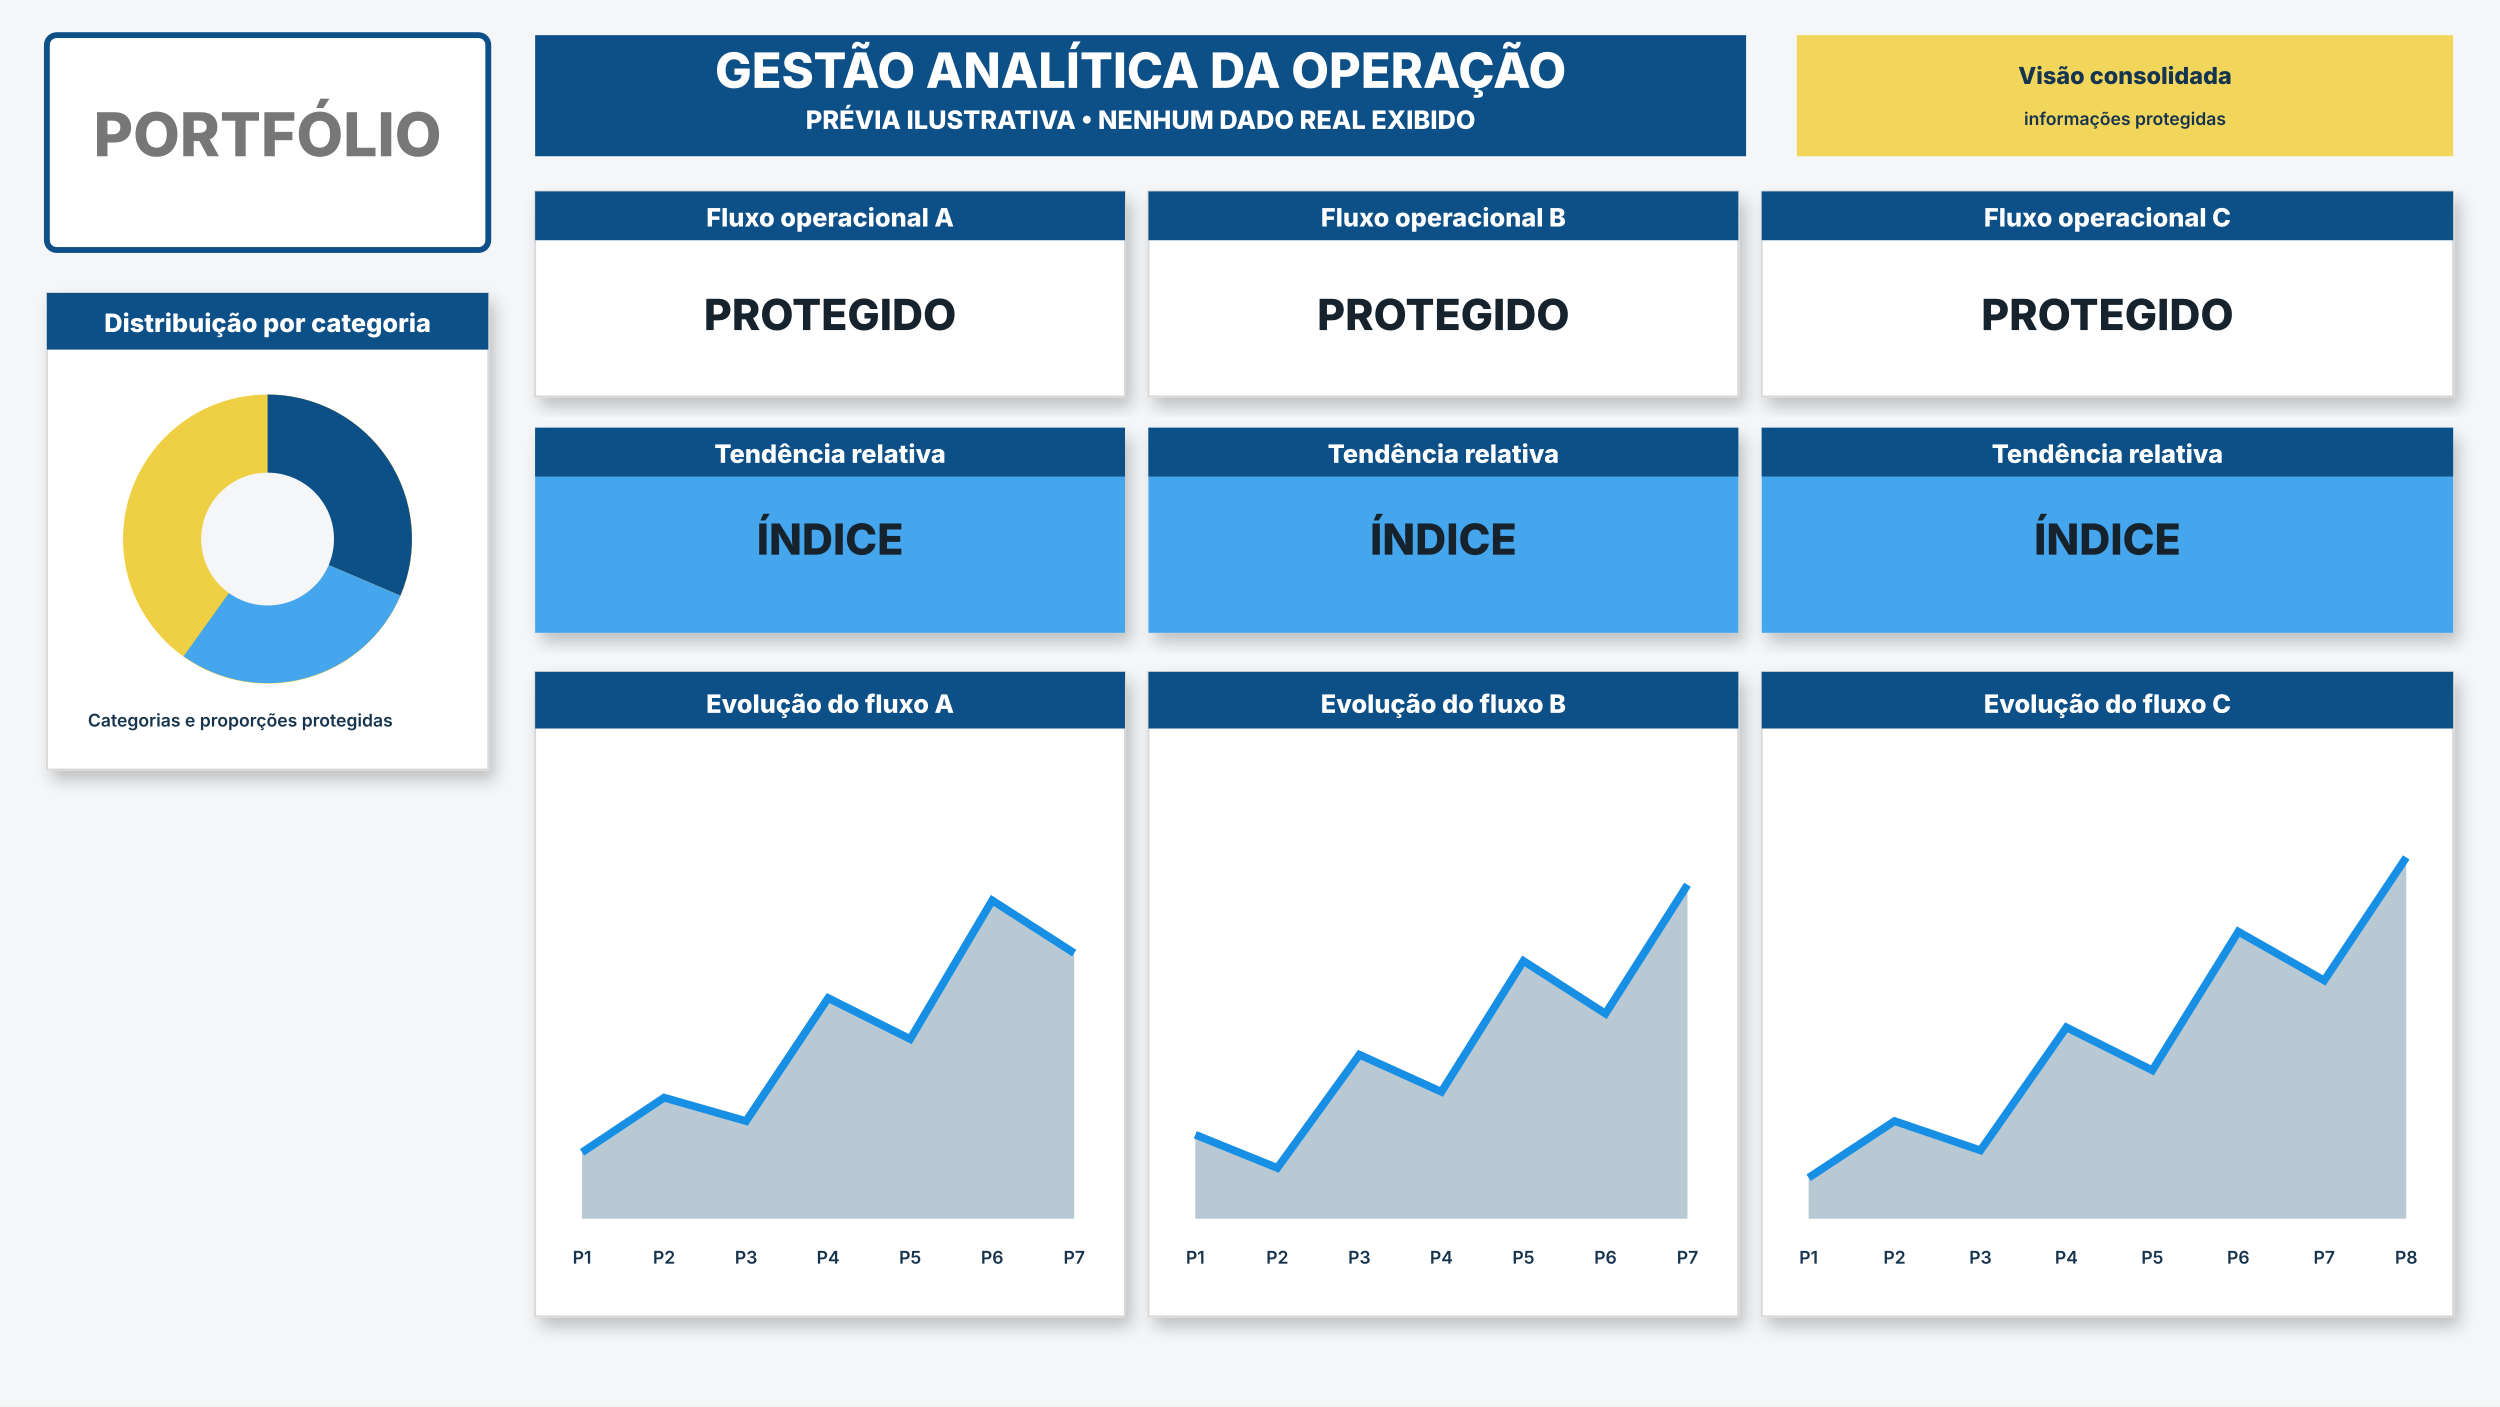
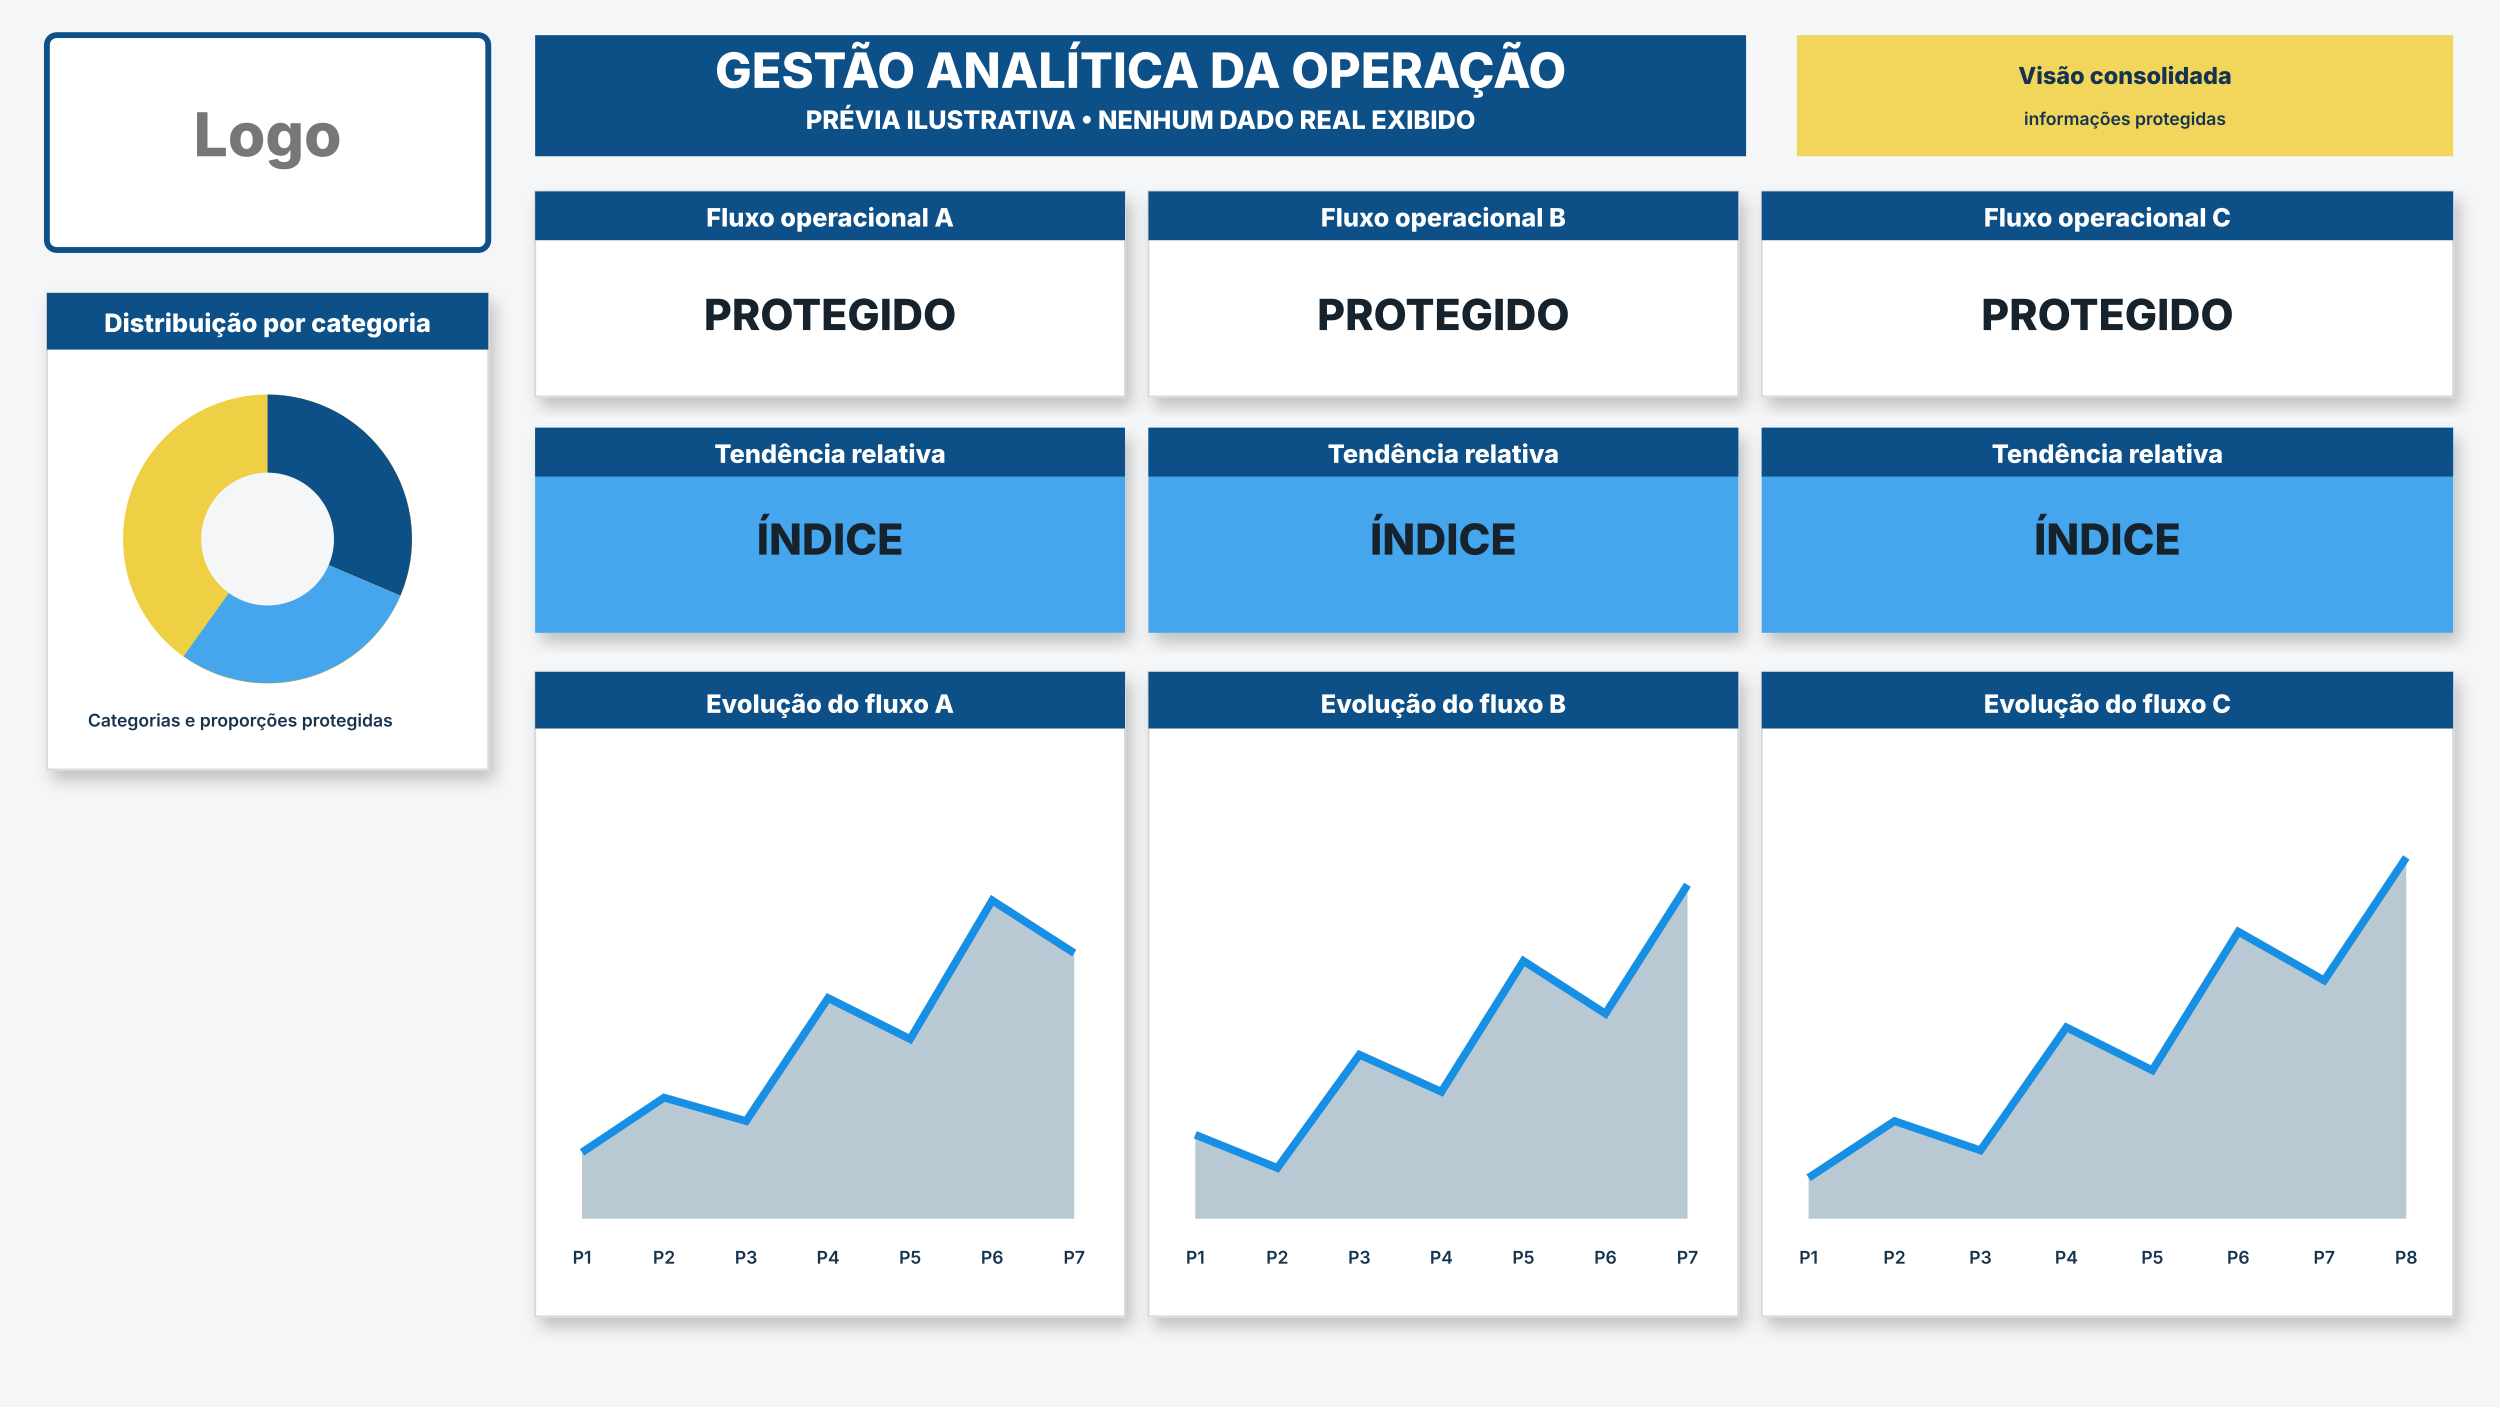
<svg xmlns="http://www.w3.org/2000/svg" width="1280" height="720" viewBox="0 0 1280 720" role="img" aria-labelledby="title desc">
  <defs>
    <filter id="shadow">
      <feDropShadow dx="3" dy="5" stdDeviation="4" flood-opacity=".22" />
    </filter>
    <style>.blue{fill:#0d4f87}.sky{fill:#45a5ed}.yellow{fill:#f1d65b}.panel{fill:#fff;stroke:#d8d8d8}.title{font:800 25px Inter,Arial,sans-serif;fill:#fff}.ph{font:800 13px Inter,Arial,sans-serif;fill:#fff}.dark{font:800 12px Inter,Arial,sans-serif;fill:#15344f}.kpi{font:800 22px Inter,Arial,sans-serif;fill:#16232d}.small{font:600 9px Inter,Arial,sans-serif;fill:#17344e}</style>
  </defs>
  <rect width="1280" height="720" fill="#f4f6f8" />
  <rect x="24" y="18" width="226" height="110" rx="5" fill="#fff" stroke="#0d4f87" stroke-width="3" />
-   <text x="137" y="80" text-anchor="middle" font-family="Inter,Arial" font-size="31" font-weight="800" fill="#777">PORTFÓLIO</text>
+   <text x="137" y="80" text-anchor="middle" font-family="Inter,Arial" font-size="31" font-weight="800" fill="#777">Logo</text>
  <rect class="blue" x="274" y="18" width="620" height="62" />
  <text x="584" y="45" text-anchor="middle" class="title">GESTÃO ANALÍTICA DA OPERAÇÃO</text>
  <text x="584" y="66" text-anchor="middle" class="ph">PRÉVIA ILUSTRATIVA • NENHUM DADO REAL EXIBIDO</text>
  <rect class="yellow" x="920" y="18" width="336" height="62" />
  <text x="1088" y="43" text-anchor="middle" class="dark">Visão consolidada</text>
  <text x="1088" y="64" text-anchor="middle" class="small">informações protegidas</text>
  <g filter="url(#shadow)">
    <rect class="panel" x="274" y="98" width="302" height="105" />
    <rect class="panel" x="588" y="98" width="302" height="105" />
    <rect class="panel" x="902" y="98" width="354" height="105" />
  </g>
  <g class="blue">
    <rect x="274" y="98" width="302" height="25" />
    <rect x="588" y="98" width="302" height="25" />
    <rect x="902" y="98" width="354" height="25" />
  </g>
  <g class="ph" text-anchor="middle">
    <text x="425" y="116">Fluxo operacional A</text>
    <text x="739" y="116">Fluxo operacional B</text>
    <text x="1079" y="116">Fluxo operacional C</text>
  </g>
  <g class="kpi" text-anchor="middle">
    <text x="425" y="169">PROTEGIDO</text>
    <text x="739" y="169">PROTEGIDO</text>
    <text x="1079" y="169">PROTEGIDO</text>
  </g>
  <g filter="url(#shadow)">
    <rect class="sky" x="274" y="219" width="302" height="105" />
    <rect class="sky" x="588" y="219" width="302" height="105" />
    <rect class="sky" x="902" y="219" width="354" height="105" />
  </g>
  <g class="blue">
    <rect x="274" y="219" width="302" height="25" />
    <rect x="588" y="219" width="302" height="25" />
    <rect x="902" y="219" width="354" height="25" />
  </g>
  <g class="ph" text-anchor="middle">
    <text x="425" y="237">Tendência relativa</text>
    <text x="739" y="237">Tendência relativa</text>
    <text x="1079" y="237">Tendência relativa</text>
  </g>
  <g class="kpi" text-anchor="middle">
    <text x="425" y="284">ÍNDICE</text>
    <text x="739" y="284">ÍNDICE</text>
    <text x="1079" y="284">ÍNDICE</text>
  </g>
  <g filter="url(#shadow)">
    <rect class="panel" x="24" y="150" width="226" height="244" />
    <rect class="panel" x="274" y="344" width="302" height="330" />
    <rect class="panel" x="588" y="344" width="302" height="330" />
    <rect class="panel" x="902" y="344" width="354" height="330" />
  </g>
  <rect class="blue" x="24" y="150" width="226" height="29" />
  <text x="137" y="170" text-anchor="middle" class="ph">Distribuição por categoria</text>
  <circle cx="137" cy="276" r="74" fill="#efcf43" />
  <path d="M137 276V202A74 74 0 0 1 205 305Z" fill="#0d4f87" />
  <path d="M137 276L205 305A74 74 0 0 1 94 336Z" fill="#45a5ed" />
  <circle cx="137" cy="276" r="34" fill="#f4f6f8" />
  <g class="small">
    <text x="45" y="372">Categorias e proporções protegidas</text>
  </g>
  <g class="blue">
    <rect x="274" y="344" width="302" height="29" />
    <rect x="588" y="344" width="302" height="29" />
    <rect x="902" y="344" width="354" height="29" />
  </g>
  <g class="ph" text-anchor="middle">
    <text x="425" y="365">Evolução do fluxo A</text>
    <text x="739" y="365">Evolução do fluxo B</text>
    <text x="1079" y="365">Evolução do fluxo C</text>
  </g>
  <g fill="#7d9caf" opacity=".55">
    <path d="M298 624L298 590L340 562L382 574L424 511L466 532L508 461L550 488V624Z" />
    <path d="M612 624L612 581L654 598L696 540L738 559L780 492L822 519L864 453V624Z" />
    <path d="M926 624L926 603L970 574L1014 589L1058 526L1102 548L1146 477L1190 502L1232 439V624Z" />
  </g>
  <g fill="none" stroke="#168fe4" stroke-width="4">
    <path d="M298 590L340 562L382 574L424 511L466 532L508 461L550 488" />
    <path d="M612 581L654 598L696 540L738 559L780 492L822 519L864 453" />
    <path d="M926 603L970 574L1014 589L1058 526L1102 548L1146 477L1190 502L1232 439" />
  </g>
  <g class="small" text-anchor="middle">
    <text x="298" y="647">P1</text>
    <text x="340" y="647">P2</text>
    <text x="382" y="647">P3</text>
    <text x="424" y="647">P4</text>
    <text x="466" y="647">P5</text>
    <text x="508" y="647">P6</text>
    <text x="550" y="647">P7</text>
    <text x="612" y="647">P1</text>
    <text x="654" y="647">P2</text>
    <text x="696" y="647">P3</text>
    <text x="738" y="647">P4</text>
    <text x="780" y="647">P5</text>
    <text x="822" y="647">P6</text>
    <text x="864" y="647">P7</text>
    <text x="926" y="647">P1</text>
    <text x="970" y="647">P2</text>
    <text x="1014" y="647">P3</text>
    <text x="1058" y="647">P4</text>
    <text x="1102" y="647">P5</text>
    <text x="1146" y="647">P6</text>
    <text x="1190" y="647">P7</text>
    <text x="1232" y="647">P8</text>
  </g>
</svg>
